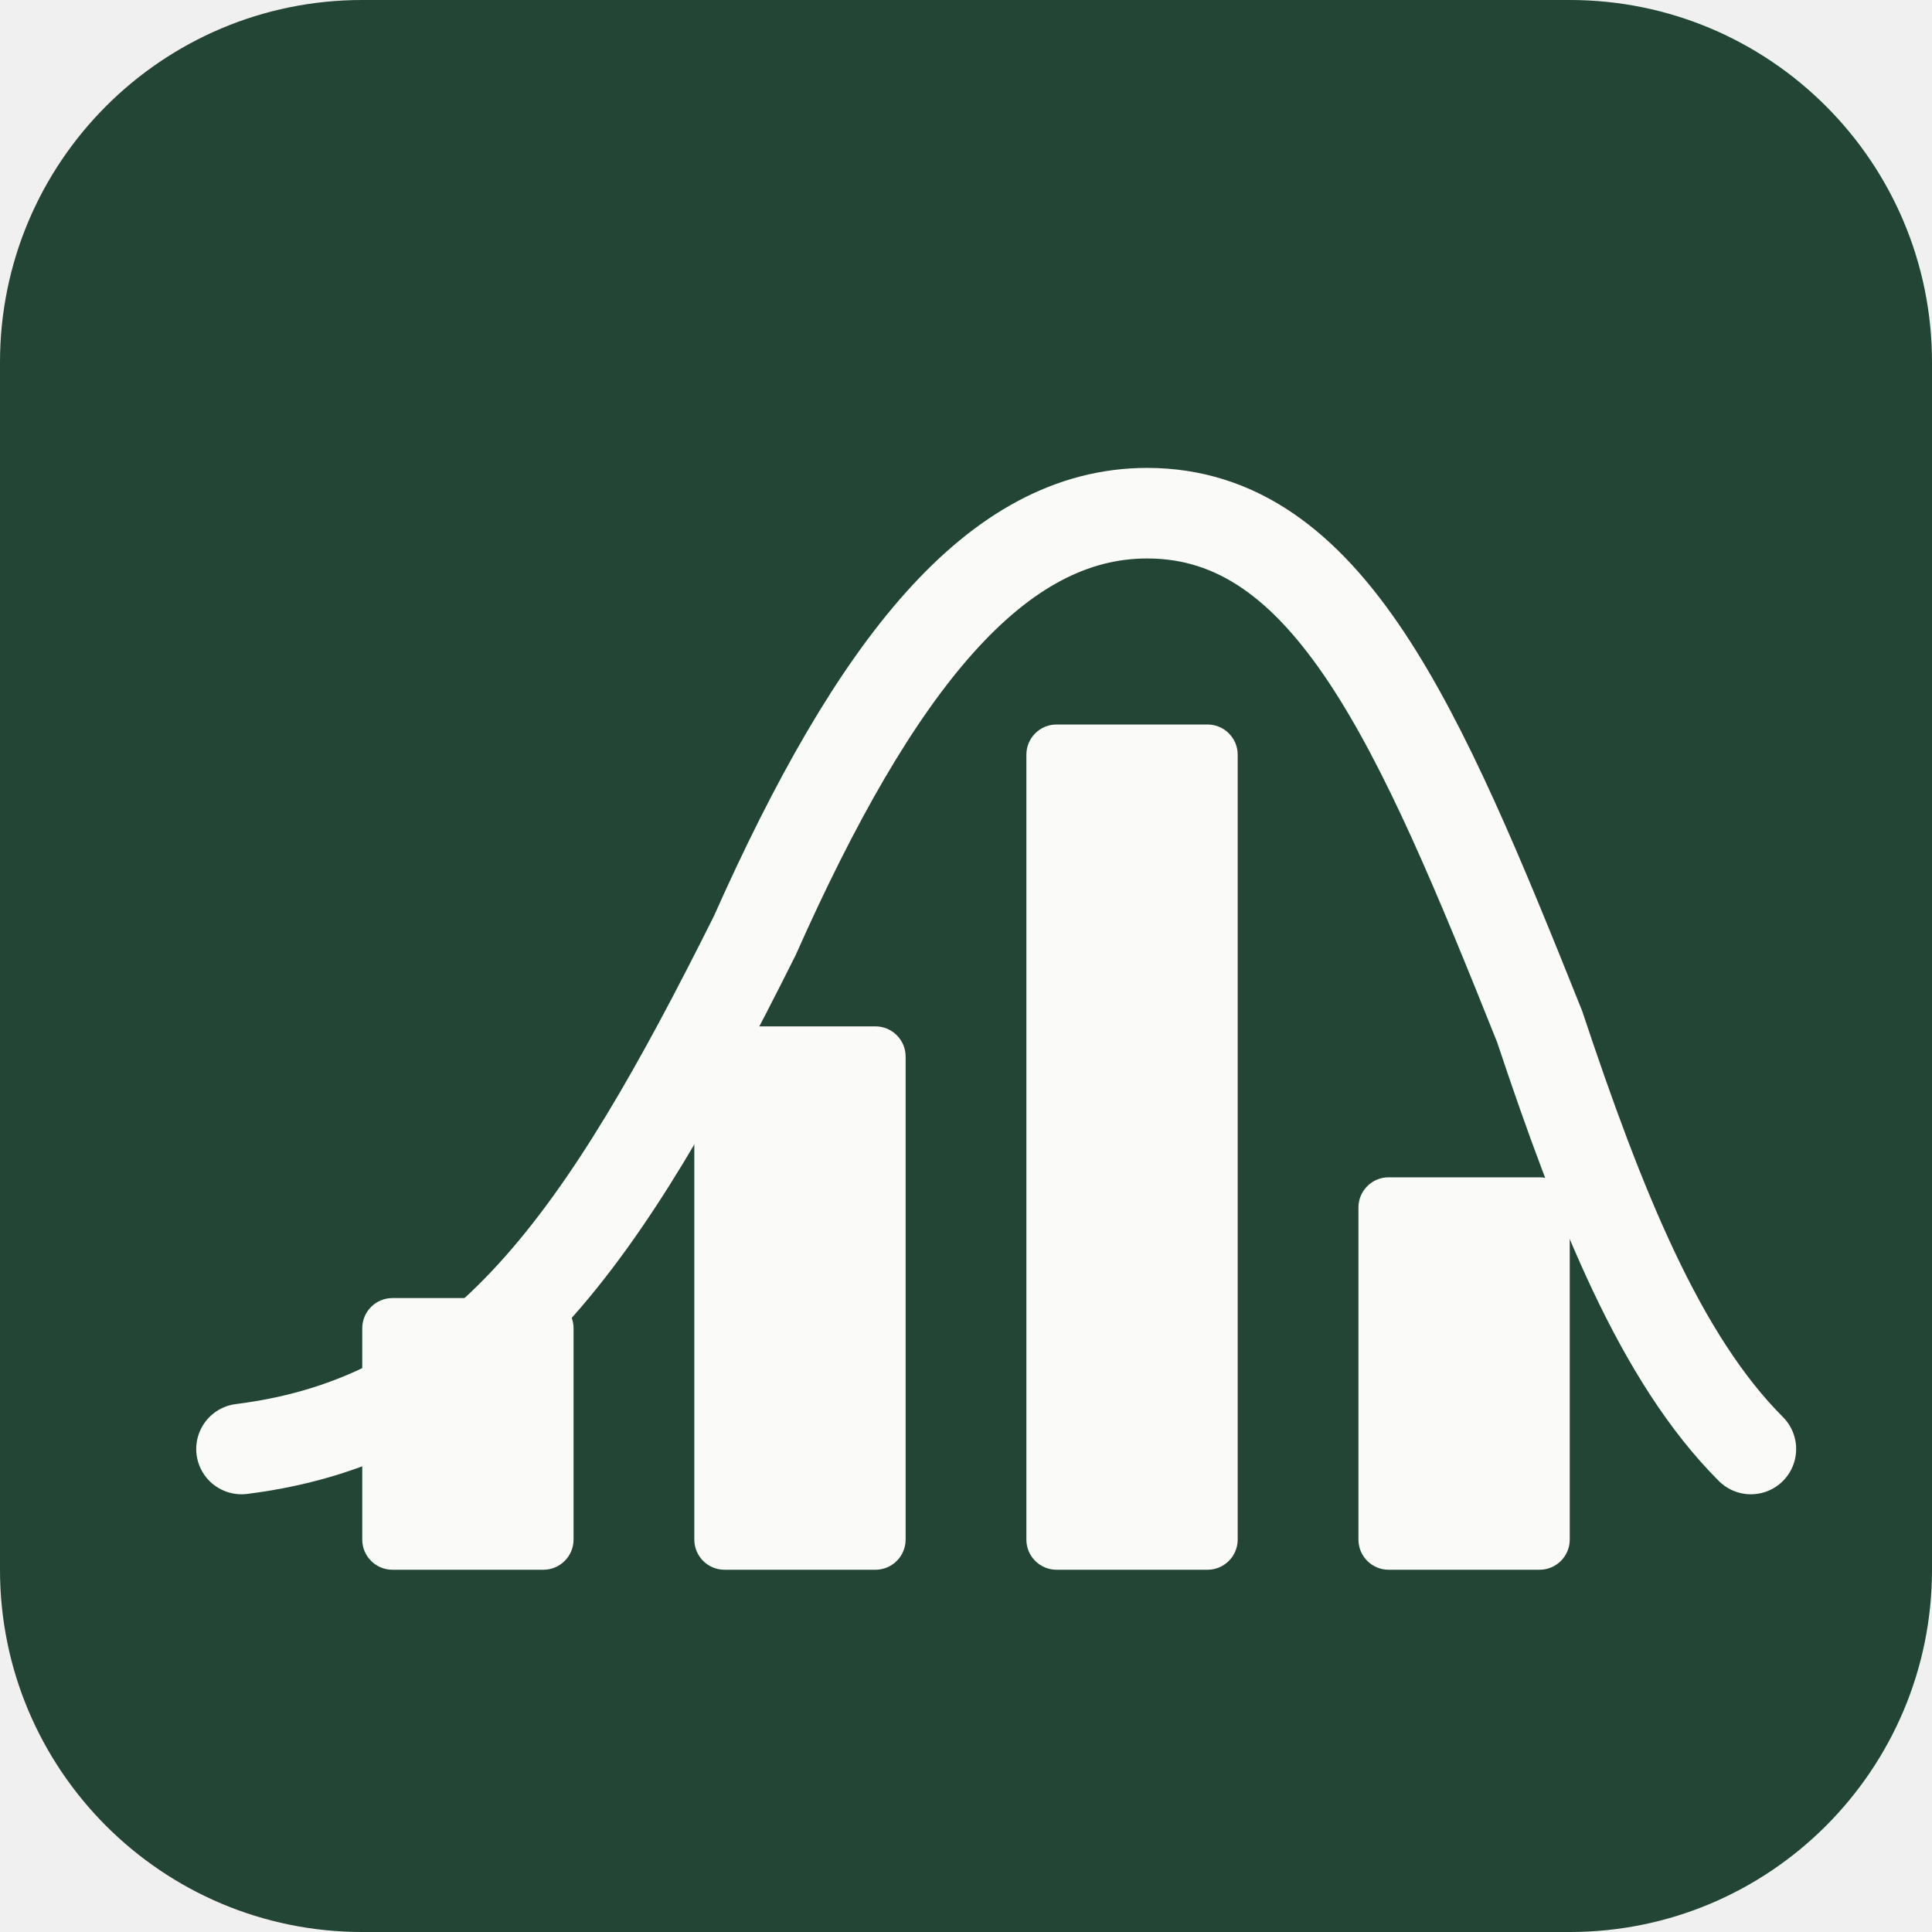
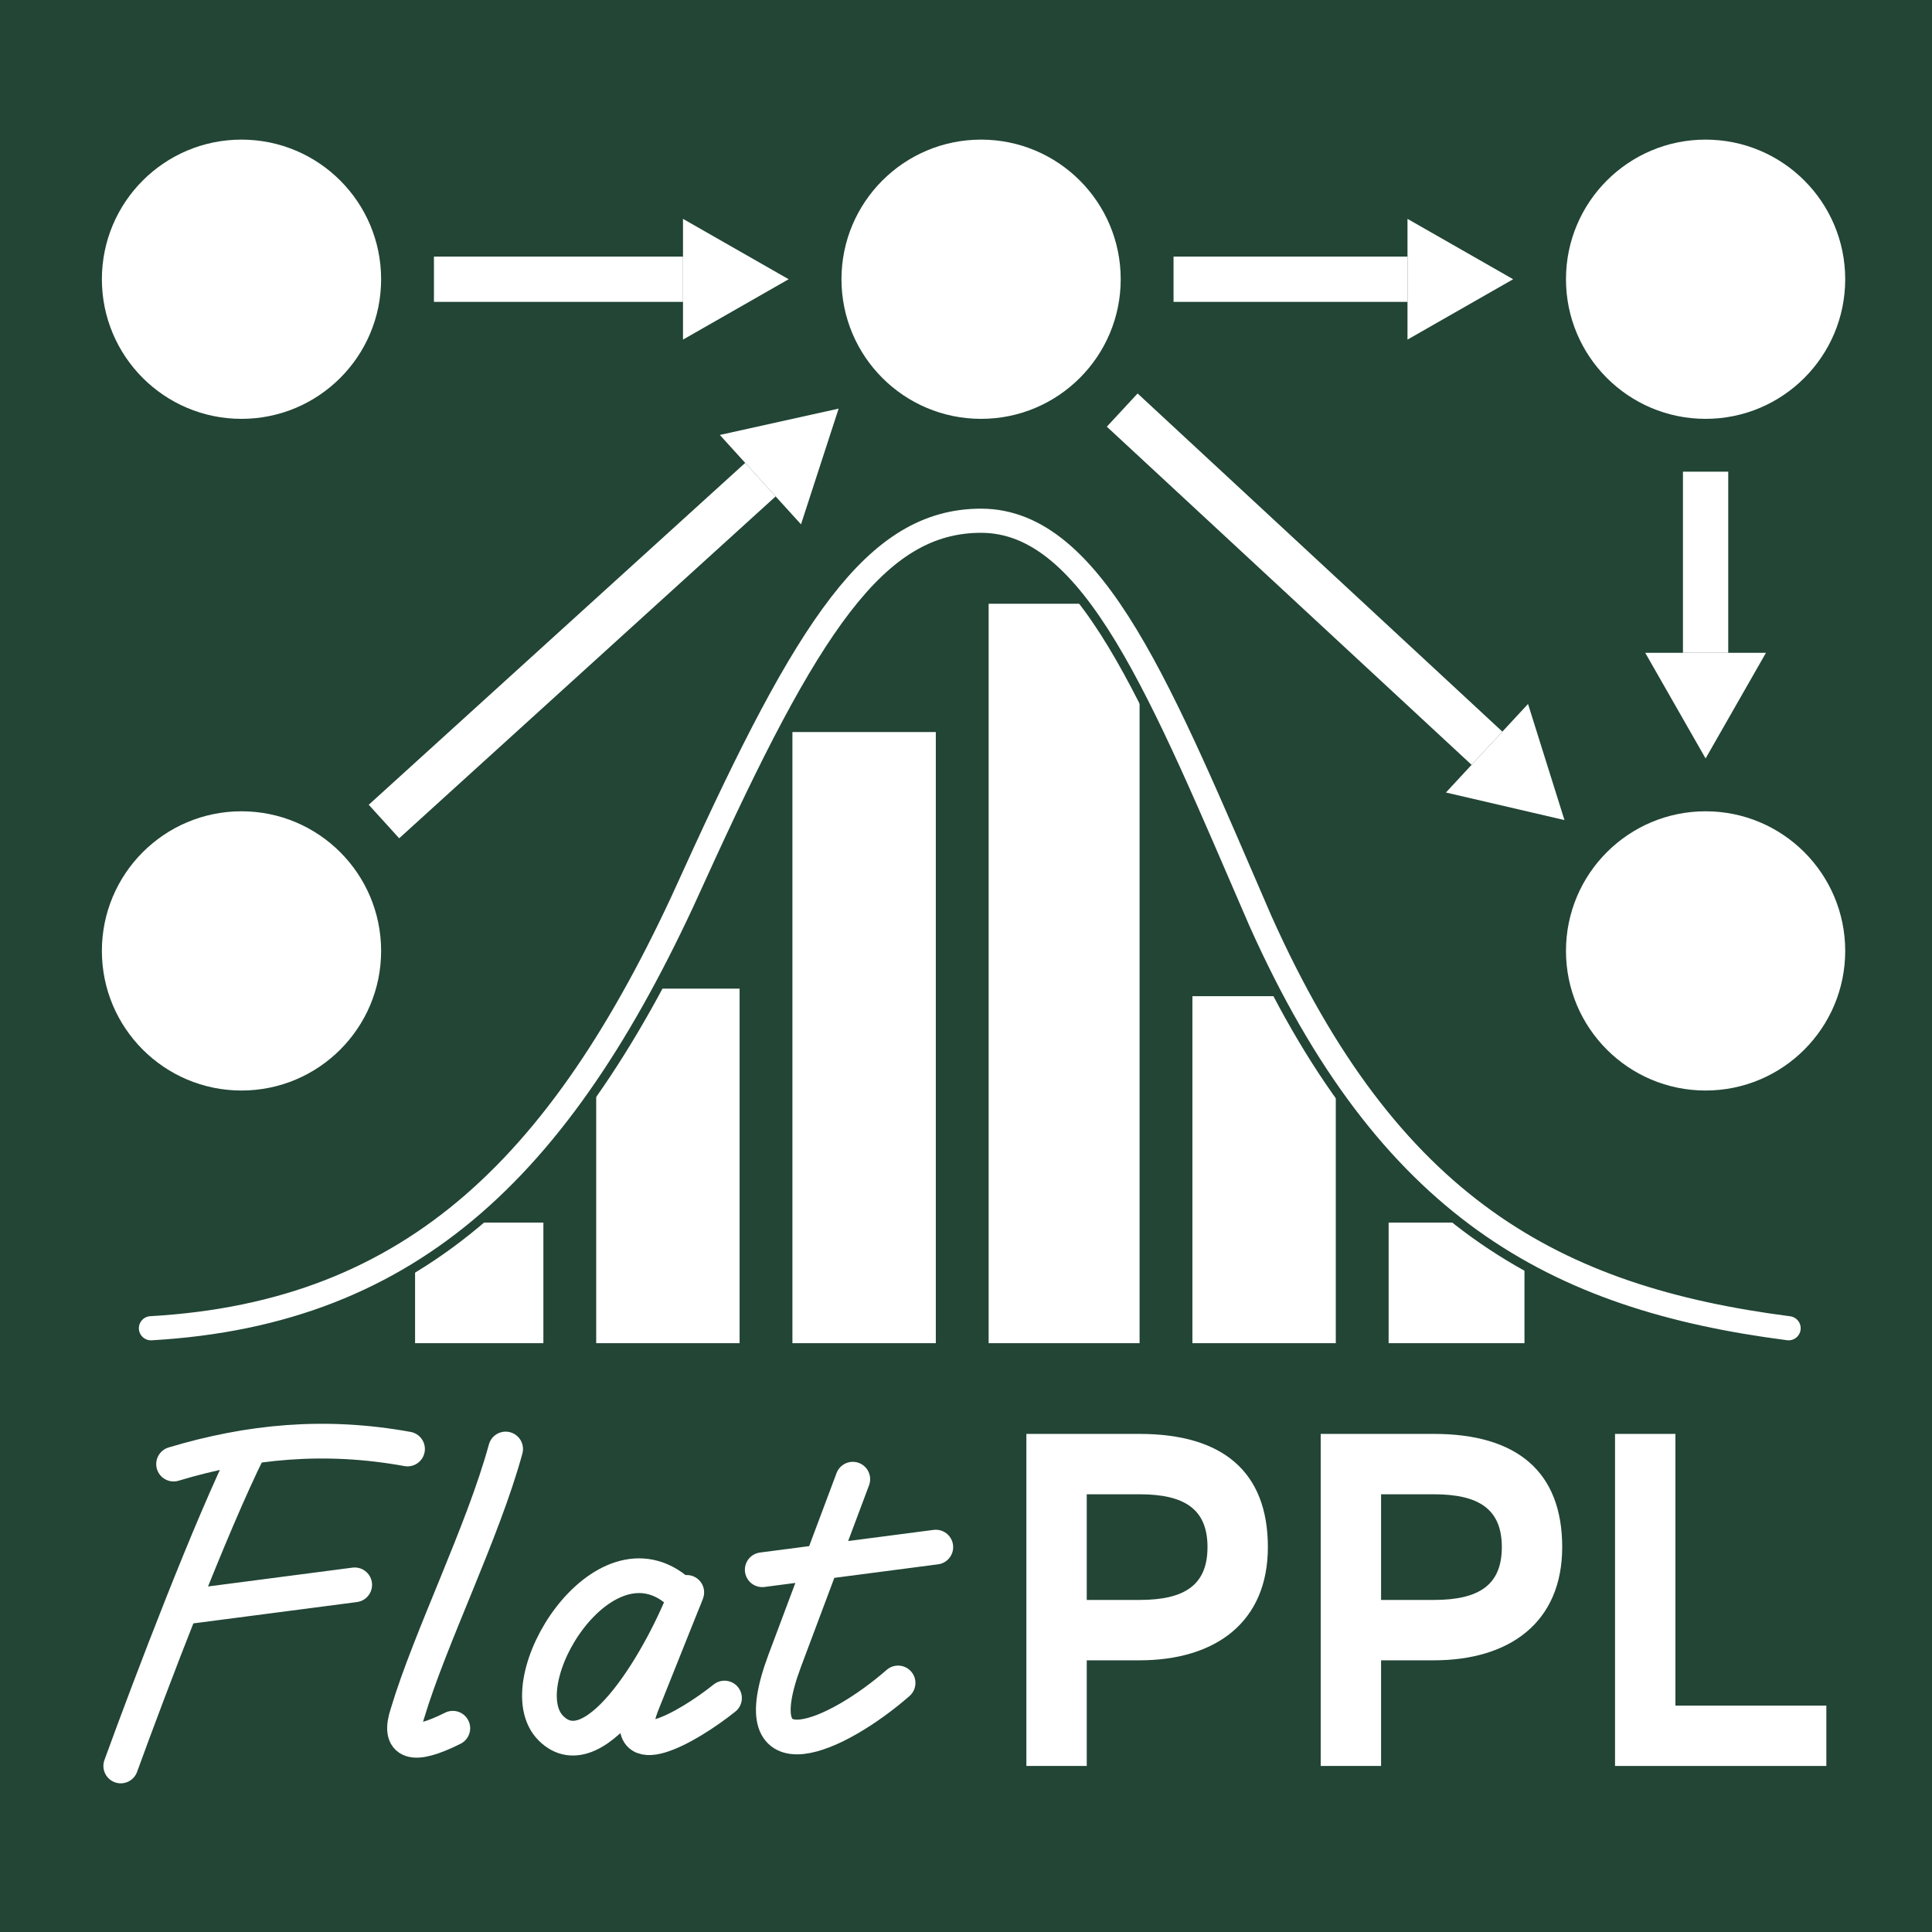
- <svg xmlns="http://www.w3.org/2000/svg" viewBox="0 0 64 64" role="img" aria-labelledby="title">
-   <rect width="64" height="64" rx="12" fill="#224535" />
-   <g fill="#fafaf8">
-     <rect x="12" y="43" width="7" height="9" rx="1" />
-     <rect x="23" y="34" width="7" height="18" rx="1" />
-     <rect x="34" y="24" width="7" height="28" rx="1" />
-     <rect x="45" y="39" width="7" height="13" rx="1" />
+ <svg xmlns="http://www.w3.org/2000/svg" data-chalk="off" data-outlines="on" data-edges="off" data-board="off" data-background="on" data-nodes="on" data-arrows="on" data-text="on" data-plot="on" viewBox="0 0 256 256" width="256" height="256" role="img" aria-labelledby="title desc">
+   <style>
+     svg[data-outlines="off"] #outline-layer,
+     svg[data-chalk="off"] #outline-layer { display: none; }
+     svg[data-nodes="off"] #nodes-outline,
+     svg[data-nodes="off"] #graph-nodes,
+     svg[data-arrows="off"] #arrows-outline,
+     svg[data-arrows="off"] #graph-arrows,
+     svg[data-text="off"] #text-outline,
+     svg[data-text="off"] #text-layer,
+     svg[data-plot="off"] #plot-outline,
+     svg[data-plot="off"] #plot-layer { display: none; }
+     svg[data-edges="off"] #artwork-layer { filter: none; }
+     svg[data-chalk="off"] #chalk-effect { mask: none; }
+     svg[data-board="off"] #board-texture-layer { display: none; }
+     svg[data-background="off"] #background-layer,
+     svg[data-background="off"] #board-texture-layer { display: none; }
+   </style>
+   <defs>
+     <filter id="inset-outline" x="0" y="0" width="100%" height="100%" color-interpolation-filters="sRGB">
+       <feMorphology in="SourceAlpha" operator="erode" radius=".75" result="interior" />
+       <feComposite in="SourceAlpha" in2="interior" operator="out" result="rim" />
+       <feFlood flood-color="#ffffff" />
+       <feComposite in2="rim" operator="in" />
+     </filter>
+     <filter id="chalk-edges" x="-2%" y="-2%" width="104%" height="104%" color-interpolation-filters="sRGB">
+       <feTurbulence type="fractalNoise" baseFrequency=".09" numOctaves="2" seed="31" result="edge-noise" />
+       <feDisplacementMap in="SourceGraphic" in2="edge-noise" scale=".8" xChannelSelector="R" yChannelSelector="G" />
+       <feGaussianBlur stdDeviation=".4" />
+     </filter>
+     <mask id="histogram-envelope" maskUnits="userSpaceOnUse" x="0" y="0" width="256" height="256" style="mask-type:luminance">
+       <path d="M20 176C55 174 75 154 92 116C107 83 116 69 130 69C145 69 154 92 167 122C184 160 206 172 237 176L237 178H20Z" fill="white" />
+       <path d="M20 176C55 174 75 154 92 116C107 83 116 69 130 69C145 69 154 92 167 122C184 160 206 172 237 176" fill="none" stroke="black" stroke-width="5.6" stroke-linecap="round" stroke-linejoin="round" />
+     </mask>
+     <marker id="arrowhead" viewBox="0 -8 14 16" refX="0" refY="0" markerWidth="14" markerHeight="16" markerUnits="userSpaceOnUse" orient="auto" overflow="visible">
+       <path d="M0 -8L14 0L0 8Z" fill="#ffffff" />
+     </marker>
+     <filter id="chalk-grain" filterUnits="userSpaceOnUse" x="-256" y="-256" width="768" height="768" color-interpolation-filters="sRGB">
+       <feTurbulence type="fractalNoise" baseFrequency=".1 1.1" numOctaves="2" seed="3" result="streaks" />
+       <feColorMatrix in="streaks" type="matrix" values="0 0 0 0 1  0 0 0 0 1  0 0 0 0 1  1.6 0 0 0 .05" result="streak-mask" />
+       <feTurbulence type="fractalNoise" baseFrequency=".7" numOctaves="2" seed="19" result="powder" />
+       <feColorMatrix in="powder" type="matrix" values="0 0 0 0 1  0 0 0 0 1  0 0 0 0 1  1.3 0 0 0 .2" result="powder-mask" />
+       <feComposite in="streak-mask" in2="powder-mask" operator="in" result="chalk-density" />
+       <feTurbulence type="fractalNoise" baseFrequency=".12" numOctaves="2" seed="23" result="grain-warp" />
+       <feDisplacementMap in="chalk-density" in2="grain-warp" scale=".7" xChannelSelector="R" yChannelSelector="G" />
+       <feComponentTransfer>
+         <feFuncA type="linear" slope=".85" intercept=".15" />
+       </feComponentTransfer>
+     </filter>
+     <mask id="chalk" maskUnits="userSpaceOnUse" x="0" y="0" width="256" height="256" style="mask-type:luminance">
+       <g transform="rotate(-43 128 128)">
+         <rect x="-256" y="-256" width="768" height="768" fill="white" filter="url(#chalk-grain)" />
+       </g>
+     </mask>
+     <filter id="board" x="0" y="0" width="100%" height="100%" color-interpolation-filters="sRGB">
+       <feTurbulence type="fractalNoise" baseFrequency=".014 .045" numOctaves="2" seed="4" result="wipe" />
+       <feTurbulence type="fractalNoise" baseFrequency=".6" numOctaves="1" seed="12" result="dust" />
+       <feComposite in="wipe" in2="dust" operator="arithmetic" k2=".8" k3=".2" />
+       <feColorMatrix type="matrix" values="0 0 0 0 1  0 0 0 0 1  0 0 0 0 1  .22 0 0 0 -.1" />
+     </filter>
+   </defs>
+   <g id="background-layer">
+     <rect width="256" height="256" fill="#224535" />
  </g>
-   <path d="M8 48c8-1 12-7 17-17 4-9 8-14 13-14 6 0 9 7 13 17 2 6 4 11 7 14" fill="none" stroke="#fafaf8" stroke-width="3" stroke-linecap="round" />
+   <g id="board-texture-layer">
+     <rect width="256" height="256" fill="#224535" filter="url(#board)" />
+   </g>
+   <g id="artwork-layer" filter="url(#chalk-edges)">
+     <g id="chalk-effect" fill="#ffffff" mask="url(#chalk)">
+       <g id="graph-nodes">
+         <circle cx="32" cy="37" r="18.5" />
+         <circle cx="130" cy="37" r="18.5" />
+         <circle cx="226" cy="37" r="18.5" />
+         <circle cx="32" cy="126" r="18.5" />
+         <circle cx="226" cy="126" r="18.5" />
+       </g>
+       <g id="graph-arrows" fill="none" stroke="#ffffff" stroke-width="6" stroke-linecap="butt" marker-end="url(#arrowhead)">
+         <path d="M57.5 37L90.5 37" />
+         <path d="M155.5 37L186.5 37" />
+         <path d="M226 62.5L226 86.5" />
+         <path d="M50.877 108.856L100.759 63.556" />
+         <path d="M148.7 54.337L197.033 99.145" />
+       </g>
+       <g id="plot-layer">
+         <g id="histogram" mask="url(#histogram-envelope)">
+           <rect x="55" y="162" width="17" height="16" />
+           <rect x="79" y="131" width="19" height="47" />
+           <rect x="105" y="97" width="19" height="81" />
+           <rect x="131" y="80" width="20" height="98" />
+           <rect x="158" y="132" width="19" height="46" />
+           <rect x="184" y="162" width="18" height="16" />
+         </g>
+         <path id="bell-curve" d="M20 176C55 174 75 154 92 116C107 83 116 69 130 69C145 69 154 92 167 122C184 160 206 172 237 176" fill="none" stroke="#ffffff" stroke-width="3.2" stroke-linecap="round" />
+       </g>
+       <g id="text-layer">
+         <g id="flat-script" fill="none" stroke="#ffffff" stroke-width="4.6" stroke-linecap="round" stroke-linejoin="round">
+           <path d="M16 234C20 223 28 202 33 192M23 194C33 191 43 190 54 192M24 213L47 210" />
+           <path d="M67 192C64 203 57 217 54 227Q52 233 60 229" />
+           <path d="M90 211C80 202 67 223 73 229C79 235 88 219 91 211L85 226C82 234 91 229 96 225" />
+           <path d="M113 196L104 220C98 236 111 230 119 223M101 208L124 205" />
+         </g>
+         <g id="ppl-wordmark" fill-rule="evenodd">
+           <path d="M136 190H151C162 190 168 195 168 205C168 215 161 220 151 220H144V234H136ZM144 198V212H151C157 212 160 210 160 205C160 200 157 198 151 198Z" />
+           <path d="M175 190H190C201 190 207 195 207 205C207 215 200 220 190 220H183V234H175ZM183 198V212H190C196 212 199 210 199 205C199 200 196 198 190 198Z" />
+           <path d="M214 190H222V226H242V234H214Z" />
+         </g>
+       </g>
+     </g>
+     <g id="outline-layer" fill="#ffffff">
+       <use id="nodes-outline" href="#graph-nodes" filter="url(#inset-outline)" />
+       <use id="arrows-outline" href="#graph-arrows" filter="url(#inset-outline)" />
+       <use id="plot-outline" href="#plot-layer" filter="url(#inset-outline)" />
+       <use id="text-outline" href="#text-layer" filter="url(#inset-outline)" />
+     </g>
+   </g>
</svg>
